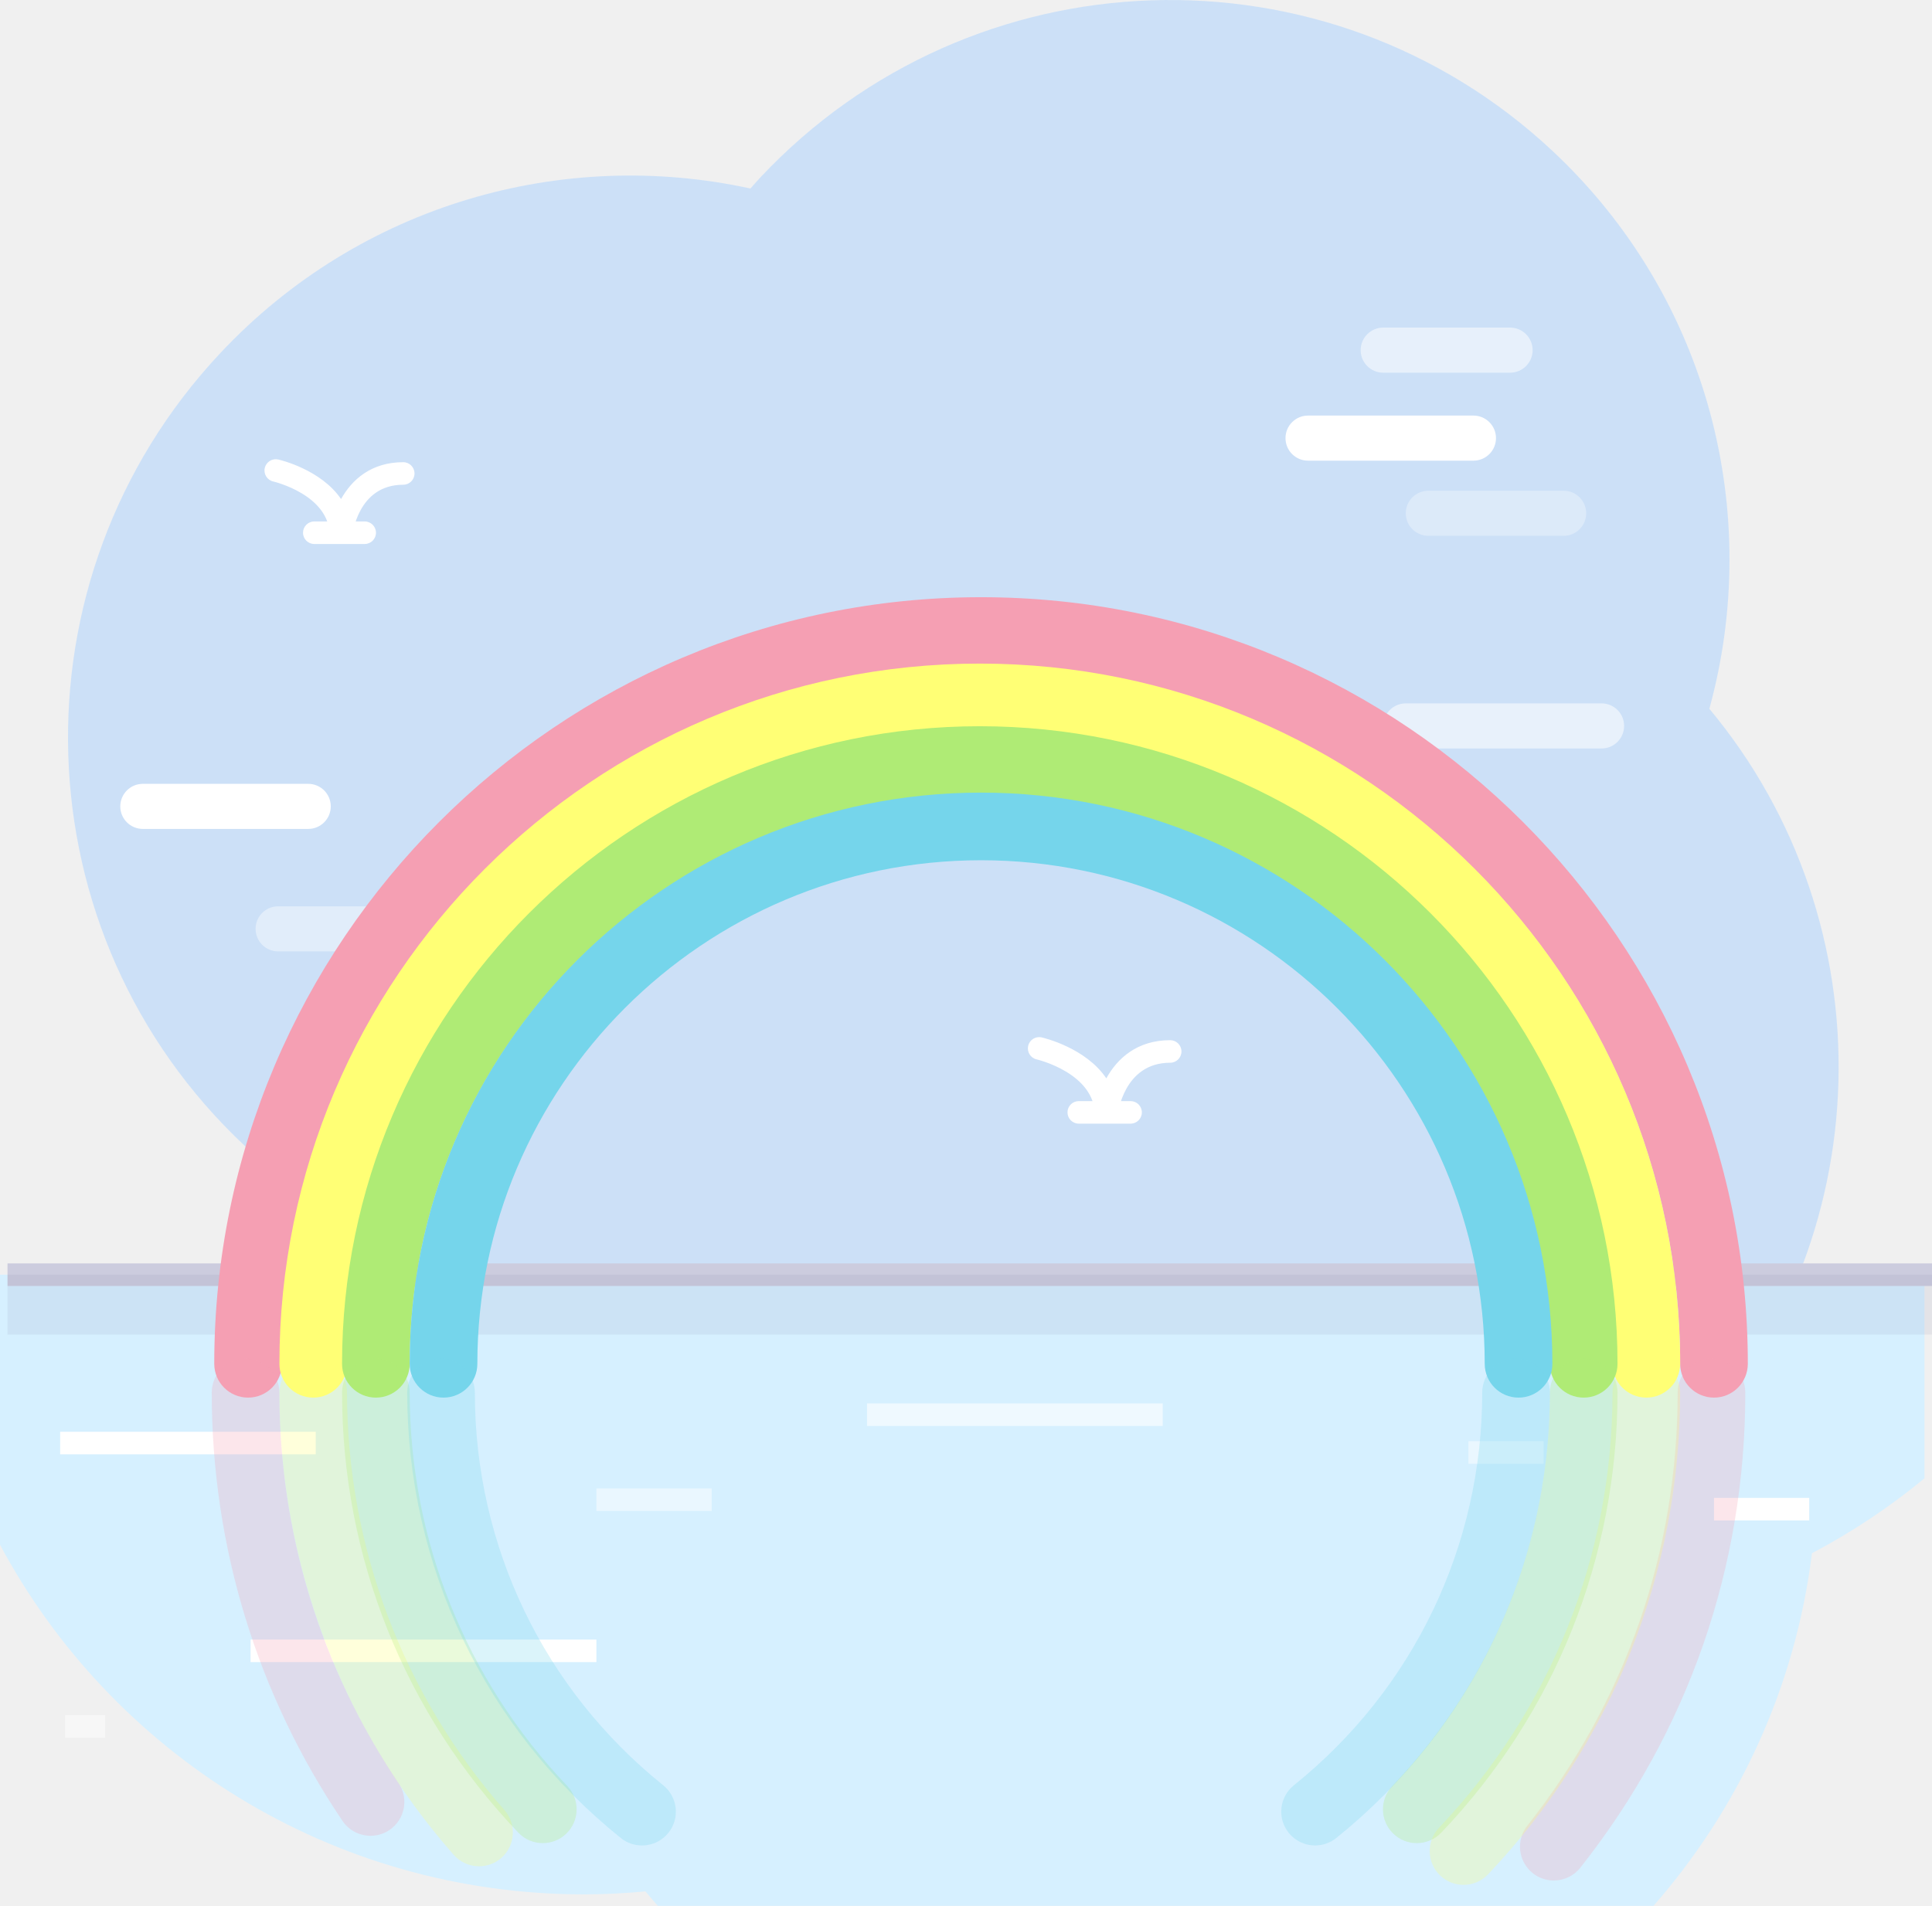
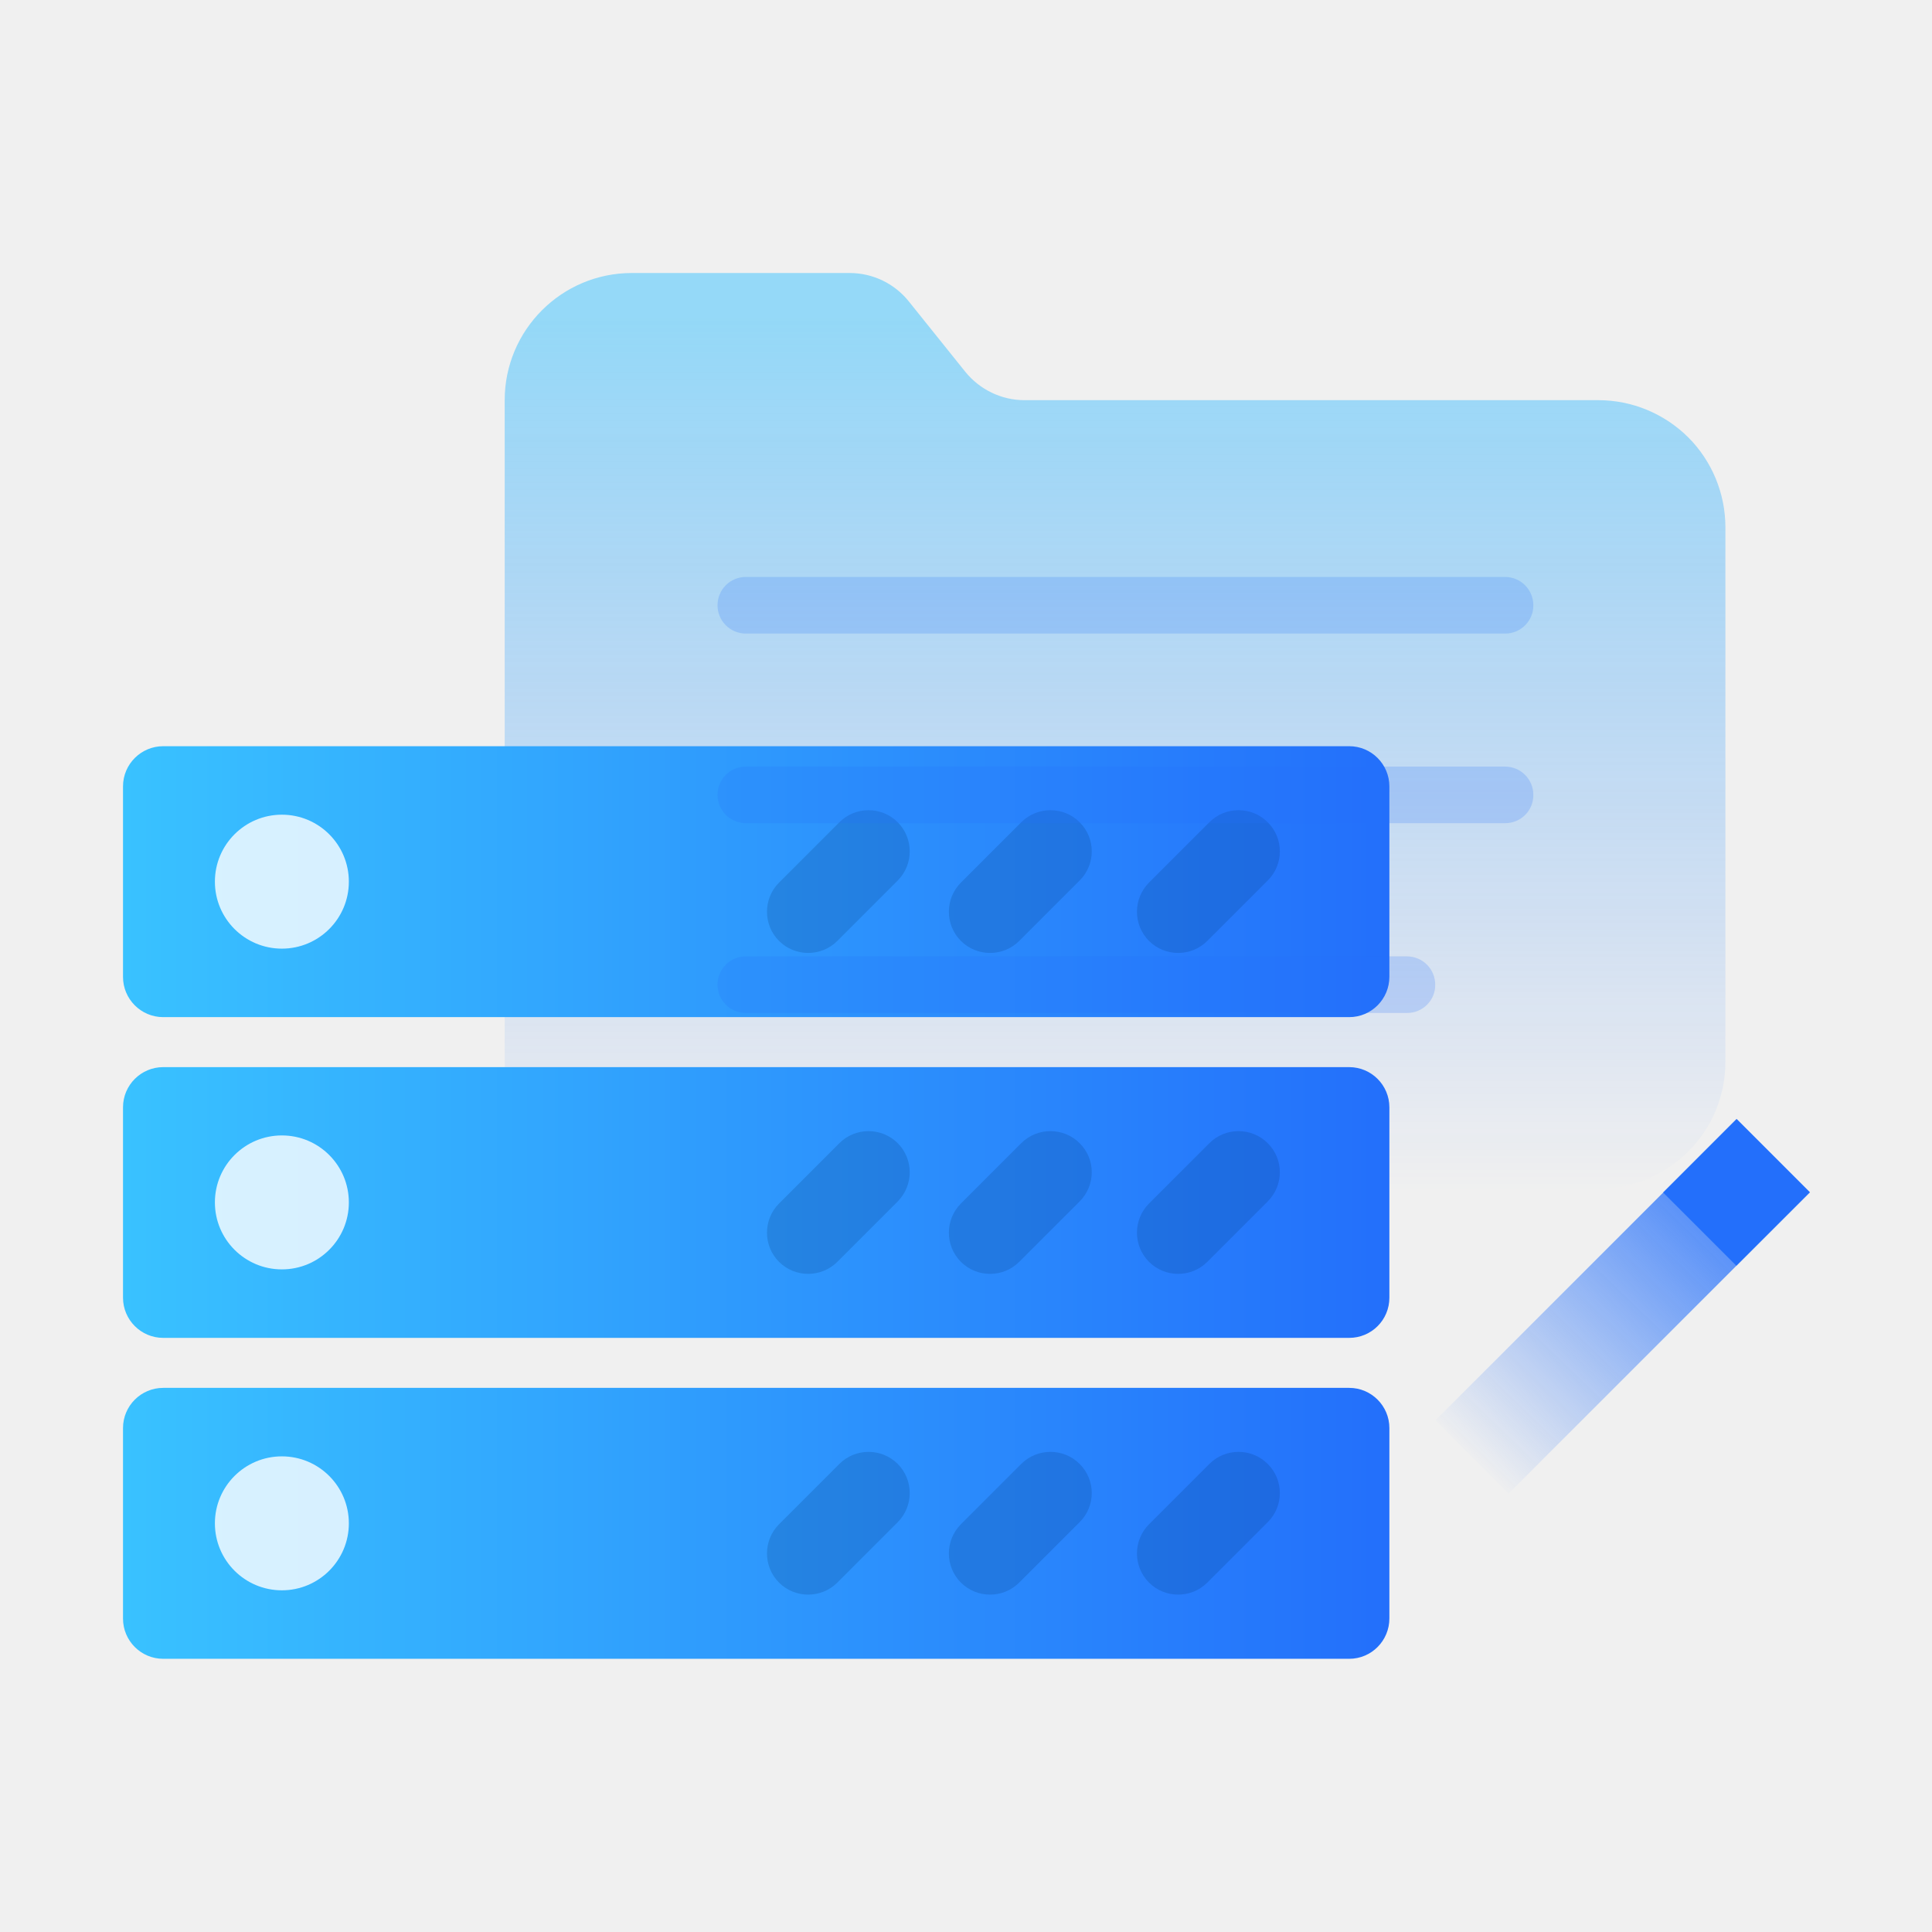
- <svg xmlns="http://www.w3.org/2000/svg" xml:space="preserve" style="enable-background:new 0 0 257 253.59;" viewBox="0 0 257 253.59" height="253.59px" width="257px" y="0px" x="0px" id="Layer_1" version="1.1">
-   <g style="display:none;" id="Layer_2">
-     <g style="display:inline;">
-       <path d="M138.58,34.061    c-15.923-5.748-33.558-7.401-51.385-3.936C34.578,40.351,0.212,91.295,10.439,143.912" style="fill:none;stroke:#F59FB3;stroke-width:10;stroke-linecap:round;stroke-linejoin:round;" />
-       <path d="M183.871,80.998    c-18.545-32.675-56.474-51.436-95.392-43.872C54.457,43.738,28.67,68.72,19.41,99.782" style="fill:none;stroke:#FFFF75;stroke-width:10;stroke-linecap:round;stroke-linejoin:round;" />
-       <path d="M162.523,65.591    c-18.646-17.629-45.229-26.313-72.333-21.044c-35.735,6.945-61.546,36.032-65.964,70.26" style="fill:none;stroke:#AFEB75;stroke-width:10;stroke-linecap:round;stroke-linejoin:round;" />
-       <path d="M176.344,100.672    c-12.027-34.47-47.85-55.784-84.741-48.615c-19.632,3.816-35.963,14.998-46.68,30.121" style="fill:none;stroke:#75D5EB;stroke-width:10;stroke-linecap:round;stroke-linejoin:round;" />
+ <svg xmlns="http://www.w3.org/2000/svg" version="1.1" id="图层_1" x="0px" y="0px" viewBox="0 0 1024 1024" style="enable-background:new 0 0 1024 1024;" xml:space="preserve">
+   <style type="text/css">
+ 	.st0{opacity:0.5;}
+ 	.st1{fill:url(#SVGID_1_);}
+ 	.st2{fill:url(#SVGID_2_);}
+ 	.st3{opacity:0.8;fill:#FFFFFF;}
+ 	.st4{opacity:0.2;fill:#003677;}
+ 	.st5{fill:url(#SVGID_3_);}
+ 	.st6{fill:url(#SVGID_4_);}
+ 	.st7{opacity:0.2;fill:#236FFB;}
+ 	.st8{fill:url(#SVGID_5_);}
+ 	.st9{fill:#236FFB;}
+ </style>
+   <g>
+     <g class="st0">
+       <linearGradient id="SVGID_1_" gradientUnits="userSpaceOnUse" x1="591.023" y1="167.619" x2="591.023" y2="632.082">
+         <stop offset="0" style="stop-color:#39C2FF" />
+         <stop offset="1" style="stop-color:#236FFB;stop-opacity:0" />
+       </linearGradient>
+       <path class="st1" d="M847.2,630H334.9c-37.2,0-67.4-30.2-67.4-67.4V212.1c0-37.2,30.2-67.4,67.4-67.4h115.4    c12.3,0,23.9,5.6,31.5,15.2l29.7,37c7.7,9.6,19.3,15.2,31.5,15.2h304.1c17.9,0,35,7.1,47.7,19.7c12.6,12.6,19.7,29.8,19.7,47.7    v283.1C914.6,599.9,884.4,630,847.2,630" />
+     </g>
+     <g>
+       <linearGradient id="SVGID_2_" gradientUnits="userSpaceOnUse" x1="65.168" y1="467.271" x2="736.433" y2="467.271">
+         <stop offset="0" style="stop-color:#39C2FF" />
+         <stop offset="1" style="stop-color:#236FFB" />
+       </linearGradient>
+       <path class="st2" d="M715.1,539.1H86.5c-11.8,0-21.3-9.6-21.3-21.3V416.8c0-11.8,9.6-21.3,21.3-21.3h628.6    c11.8,0,21.3,9.6,21.3,21.3v100.9C736.4,529.5,726.9,539.1,715.1,539.1z" />
+       <circle class="st3" cx="149.4" cy="467.3" r="35.5" />
+       <path class="st4" d="M475.8,466.7l-32,32c-8.5,8.5-22.4,8.5-30.9,0l0,0c-8.5-8.5-8.5-22.4,0-30.9l32-32c8.5-8.5,22.4-8.5,30.9,0    l0,0C484.3,444.3,484.3,458.2,475.8,466.7z" />
+       <path class="st4" d="M572.2,466.7l-32,32c-8.5,8.5-22.4,8.5-30.9,0l0,0c-8.5-8.5-8.5-22.4,0-30.9l32-32c8.5-8.5,22.4-8.5,30.9,0v0    C580.8,444.3,580.8,458.2,572.2,466.7z" />
+       <path class="st4" d="M671.9,466.7l-32,32c-8.5,8.5-22.4,8.5-30.9,0l0,0c-8.5-8.5-8.5-22.4,0-30.9l32-32c8.5-8.5,22.4-8.5,30.9,0v0    C680.5,444.3,680.5,458.2,671.9,466.7z" />
+       <linearGradient id="SVGID_3_" gradientUnits="userSpaceOnUse" x1="65.168" y1="637.323" x2="736.433" y2="637.323">
+         <stop offset="0" style="stop-color:#39C2FF" />
+         <stop offset="1" style="stop-color:#236FFB" />
+       </linearGradient>
+       <path class="st5" d="M715.1,709.1H86.5c-11.8,0-21.3-9.6-21.3-21.3V586.9c0-11.8,9.6-21.3,21.3-21.3h628.6    c11.8,0,21.3,9.6,21.3,21.3v100.9C736.4,699.6,726.9,709.1,715.1,709.1z" />
+       <circle class="st3" cx="149.4" cy="637.3" r="35.5" />
+       <path class="st4" d="M475.8,636.8l-32,32c-8.5,8.5-22.4,8.5-30.9,0h0c-8.5-8.5-8.5-22.4,0-30.9l32-32c8.5-8.5,22.4-8.5,30.9,0l0,0    C484.3,614.4,484.3,628.2,475.8,636.8z" />
+       <path class="st4" d="M572.2,636.8l-32,32c-8.5,8.5-22.4,8.5-30.9,0l0,0c-8.5-8.5-8.5-22.4,0-30.9l32-32c8.5-8.5,22.4-8.5,30.9,0    l0,0C580.8,614.4,580.8,628.2,572.2,636.8z" />
+       <path class="st4" d="M671.9,636.8l-32,32c-8.5,8.5-22.4,8.5-30.9,0l0,0c-8.5-8.5-8.5-22.4,0-30.9l32-32c8.5-8.5,22.4-8.5,30.9,0v0    C680.5,614.4,680.5,628.2,671.9,636.8z" />
+       <linearGradient id="SVGID_4_" gradientUnits="userSpaceOnUse" x1="65.168" y1="807.375" x2="736.433" y2="807.375">
+         <stop offset="0" style="stop-color:#39C2FF" />
+         <stop offset="1" style="stop-color:#236FFB" />
+       </linearGradient>
+       <path class="st6" d="M715.1,879.2H86.5c-11.8,0-21.3-9.6-21.3-21.3V756.9c0-11.8,9.6-21.3,21.3-21.3h628.6    c11.8,0,21.3,9.6,21.3,21.3v100.9C736.4,869.6,726.9,879.2,715.1,879.2z" />
+       <circle class="st3" cx="149.4" cy="807.4" r="35.5" />
+       <path class="st4" d="M475.8,806.8l-32,32c-8.5,8.5-22.4,8.5-30.9,0h0c-8.5-8.5-8.5-22.4,0-30.9l32-32c8.5-8.5,22.4-8.5,30.9,0h0    C484.3,784.4,484.3,798.3,475.8,806.8z" />
+       <path class="st4" d="M572.2,806.8l-32,32c-8.5,8.5-22.4,8.5-30.9,0l0,0c-8.5-8.5-8.5-22.4,0-30.9l32-32c8.5-8.5,22.4-8.5,30.9,0v0    C580.8,784.4,580.8,798.3,572.2,806.8z" />
+       <path class="st4" d="M671.9,806.8l-32,32c-8.5,8.5-22.4,8.5-30.9,0l0,0c-8.5-8.5-8.5-22.4,0-30.9l32-32c8.5-8.5,22.4-8.5,30.9,0    l0,0C680.5,784.4,680.5,798.3,671.9,806.8z" />
+     </g>
+     <path class="st7" d="M797.8,335.8H395.3c-8.3,0-15-6.7-15-15v0c0-8.3,6.7-15,15-15h402.4c8.3,0,15,6.7,15,15v0   C812.8,329,806.1,335.8,797.8,335.8z" />
+     <path class="st7" d="M797.8,436.3H395.3c-8.3,0-15-6.7-15-15v0c0-8.3,6.7-15,15-15h402.4c8.3,0,15,6.7,15,15v0   C812.8,429.6,806.1,436.3,797.8,436.3z" />
+     <path class="st7" d="M745.8,536.9H395.3c-8.3,0-15-6.7-15-15v0c0-8.3,6.7-15,15-15h350.4c8.3,0,15,6.7,15,15v0   C760.8,530.2,754.1,536.9,745.8,536.9z" />
+     <g>
+       <linearGradient id="SVGID_5_" gradientUnits="userSpaceOnUse" x1="1045.52" y1="628.669" x2="883.648" y2="797.845" gradientTransform="matrix(1.1591 0.129 0.129 1.1591 -346.6596 -262.3566)">
+         <stop offset="0" style="stop-color:#236FFB" />
+         <stop offset="1" style="stop-color:#236FFB;stop-opacity:0" />
+       </linearGradient>
+       <polygon class="st8" points="959.3,631.9 799.6,791.6 760.8,752.8 920.5,593.1   " />
+       <rect x="892.9" y="604.6" transform="matrix(0.7071 -0.7071 0.7071 0.7071 -177.3929 835.9062)" class="st9" width="54.9" height="54.9" />
    </g>
  </g>
-   <g id="Layer_5">
- </g>
-   <g id="Layer_3">
- </g>
-   <g id="Layer_6">
- </g>
-   <g style="opacity:0.63;" id="Layer_4_1_">
-     <path d="M206.559,20.118c-30.029-28.15-77.248-26.564-105.459,3.536c-0.438,0.467-0.85,0.951-1.275,1.428   c-24.84-5.429-51.854,1.983-70.538,21.916C1.064,77.1,2.535,124.321,32.565,152.471c0.391,0.365,0.794,0.704,1.192,1.063   c-6.078,25.231,1.164,52.891,21.417,71.876c30.029,28.146,77.245,26.562,105.463-3.538c1.604-1.711,3.1-3.485,4.514-5.304   c21.455,1.328,43.334-6.577,59.205-23.51c26.08-27.822,26.777-70.255,3.029-98.75C234.491,68.466,227.434,39.686,206.559,20.118z" style="fill:#B8D8FC;" />
-   </g>
-   <path d="M256,169.607H0v35.933c14.8,27.679,44.028,46.519,77.671,46.519c2.763,0,5.492-0.146,8.191-0.393  c0.538,0.648,1.086,1.29,1.642,1.924h132.447c11.287-12.876,18.873-29.064,21.078-46.921c5.34-2.812,10.352-6.159,14.971-9.963  V169.607z" style="fill:#D6F0FF;" />
-   <rect height="3" width="256" style="fill:#CCCCDE;" y="168.107" x="1" />
-   <rect height="3" width="34" style="fill:#FFFFFF;" y="190.507" x="8" />
-   <rect height="3" width="46" style="fill:#FFFFFF;" y="218.156" x="33.333" />
-   <g style="opacity:0.61;enable-background:new    ;">
-     <rect height="3" width="39.334" style="fill:#FFFFFF;" y="186.736" x="115.333" />
-   </g>
-   <rect height="3" width="12.667" style="fill:#FFFFFF;" y="199.305" x="228" />
-   <g style="opacity:0.48;enable-background:new    ;">
-     <rect height="3" width="10" style="fill:#FFFFFF;" y="191.764" x="195.334" />
-   </g>
-   <g style="opacity:0.48;enable-background:new    ;">
-     <rect height="3" width="15.334" style="fill:#FFFFFF;" y="198.048" x="79.333" />
-   </g>
-   <g style="opacity:0.48;enable-background:new    ;">
-     <rect height="3" width="5.333" style="fill:#FFFFFF;" y="228.21" x="8.667" />
-   </g>
-   <g style="opacity:0.1;enable-background:new    ;">
-     <rect height="7.974" width="256" style="fill:#6E6E96;" y="169.607" x="1" />
-   </g>
-   <g style="opacity:0.41;enable-background:new    ;">
-     <path d="M67,126.59H37c-1.657,0-3-1.343-3-3s1.343-3,3-3h30c1.657,0,3,1.343,3,3S68.657,126.59,67,126.59z" style="fill:#FFFFFF;" />
-   </g>
-   <g style="opacity:0.55;enable-background:new    ;">
-     <path d="M213.044,99.59H187c-1.657,0-3-1.343-3-3s1.343-3,3-3h26.044c1.657,0,3,1.343,3,3   S214.701,99.59,213.044,99.59z" style="fill:#FFFFFF;" />
-   </g>
-   <g style="opacity:0.53;enable-background:new    ;">
-     <path d="M200.875,49.59H184c-1.657,0-3-1.343-3-3s1.343-3,3-3h16.875c1.657,0,3,1.343,3,3   S202.532,49.59,200.875,49.59z" style="fill:#FFFFFF;" />
-   </g>
-   <g>
-     <path d="M46.85,71.42l-2.993-0.142c0-5.442-7.432-7.195-7.507-7.212c-0.808-0.184-1.314-0.988-1.13-1.795   c0.184-0.808,0.99-1.312,1.795-1.13c0.301,0.069,5.677,1.341,8.354,5.261c1.437-2.576,4.012-4.904,8.27-4.904   c0.829,0,1.5,0.671,1.5,1.5s-0.671,1.5-1.5,1.5C47.58,64.497,46.877,71.137,46.85,71.42z" style="fill:#FFFFFF;" />
-     <path d="M48.512,72.383h-6.703c-0.829,0-1.5-0.671-1.5-1.5s0.671-1.5,1.5-1.5h6.703   c0.829,0,1.5,0.671,1.5,1.5S49.341,72.383,48.512,72.383z" style="fill:#FFFFFF;" />
-   </g>
-   <g>
-     <path d="M148.642,148.562l-2.993-0.146c0-5.628-7.673-7.438-7.75-7.455   c-0.809-0.184-1.314-0.987-1.131-1.795s0.986-1.318,1.795-1.131c0.311,0.07,5.873,1.388,8.602,5.448   c1.465-2.66,4.107-5.079,8.497-5.079c0.828,0,1.5,0.672,1.5,1.5s-0.672,1.5-1.5,1.5   C149.44,141.404,148.671,148.271,148.642,148.562z" style="fill:#FFFFFF;" />
-     <path d="M150.393,149.51h-6.892c-0.828,0-1.5-0.672-1.5-1.5s0.672-1.5,1.5-1.5h6.892   c0.828,0,1.5,0.672,1.5,1.5S151.221,149.51,150.393,149.51z" style="fill:#FFFFFF;" />
-   </g>
-   <g id="Layer_9">
- </g>
-   <g>
-     <path d="M228,185.963c-2.485,0-4.5-2.015-4.5-4.5c0-51.28-41.72-93-93-93s-93,41.72-93,93   c0,2.485-2.015,4.5-4.5,4.5s-4.5-2.015-4.5-4.5c0-56.243,45.757-102,102-102s102,45.757,102,102   C232.5,183.948,230.485,185.963,228,185.963z" style="fill:#F59FB3;" />
-     <path d="M219,185.963c-2.485,0-4.5-2.015-4.5-4.5c0-46.41-37.757-84.167-84.166-84.167   c-46.41,0-84.167,37.757-84.167,84.167c0,2.485-2.015,4.5-4.5,4.5s-4.5-2.015-4.5-4.5c0-51.372,41.794-93.167,93.167-93.167   c51.372,0,93.166,41.795,93.166,93.167C223.5,183.948,221.485,185.963,219,185.963z" style="fill:#FFFF75;" />
-     <path d="M210.666,185.963c-2.485,0-4.5-2.015-4.5-4.5c0-41.814-34.019-75.833-75.833-75.833   S54.5,139.648,54.5,181.463c0,2.485-2.015,4.5-4.5,4.5s-4.5-2.015-4.5-4.5c0-46.777,38.056-84.833,84.833-84.833   c46.777,0,84.833,38.056,84.833,84.833C215.166,183.948,213.151,185.963,210.666,185.963z" style="fill:#AFEB75;" />
-     <path d="M202.001,185.963c-2.485,0-4.5-2.015-4.5-4.5c0-36.944-30.057-67.001-67.002-67.001   c-36.944,0-67,30.057-67,67.001c0,2.485-2.015,4.5-4.5,4.5s-4.5-2.015-4.5-4.5c0-41.907,34.093-76.001,76-76.001   c41.907,0,76.002,34.094,76.002,76.001C206.501,183.948,204.486,185.963,202.001,185.963z" style="fill:#75D5EB;" />
-   </g>
-   <g>
-     <path d="M49.292,244.266c-1.445,0-2.865-0.694-3.734-1.982   c-11.378-16.861-17.392-36.566-17.392-56.986c0-2.485,2.015-4.5,4.5-4.5s4.5,2.015,4.5,4.5c0,18.619,5.481,36.583,15.852,51.951   c1.39,2.061,0.847,4.857-1.213,6.248C51.033,244.017,50.158,244.266,49.292,244.266z" style="opacity:0.26;fill:#F59FB3;enable-background:new    ;" />
-     <path d="M206.688,250.217c-0.978,0-1.962-0.316-2.788-0.97   c-1.949-1.542-2.28-4.372-0.739-6.321c13.088-16.551,20.005-36.479,20.005-57.629c0-2.485,2.015-4.5,4.5-4.5s4.5,2.015,4.5,4.5   c0,23.196-7.588,45.055-21.944,63.211C209.333,249.631,208.017,250.217,206.688,250.217z" style="opacity:0.26;fill:#F59FB3;enable-background:new    ;" />
-     <path d="M63.728,248.323c-1.249,0-2.492-0.517-3.381-1.528   c-14.948-16.998-23.181-38.839-23.181-61.498c0-2.485,2.015-4.5,4.5-4.5s4.5,2.015,4.5,4.5c0,20.47,7.437,40.2,20.939,55.555   c1.641,1.866,1.458,4.71-0.408,6.351C65.843,247.954,64.783,248.323,63.728,248.323z" style="opacity:0.26;fill:#FFFF75;enable-background:new    ;" />
-     <path d="M194.681,250.797c-1.111,0-2.225-0.409-3.096-1.234   c-1.803-1.71-1.879-4.559-0.169-6.362c14.886-15.697,23.084-36.262,23.084-57.903c0-2.485,2.015-4.5,4.5-4.5s4.5,2.015,4.5,4.5   c0,23.956-9.075,46.72-25.553,64.097C197.062,250.326,195.873,250.797,194.681,250.797z" style="opacity:0.26;fill:#FFFF75;enable-background:new    ;" />
-     <path d="M72.205,245.244c-1.187,0-2.372-0.467-3.256-1.394   C53.828,228.004,45.5,207.209,45.5,185.297c0-2.485,2.015-4.5,4.5-4.5s4.5,2.015,4.5,4.5c0,19.587,7.444,38.176,20.96,52.341   c1.715,1.798,1.649,4.646-0.149,6.362C74.439,244.831,73.321,245.244,72.205,245.244z" style="opacity:0.26;fill:#AFEB75;enable-background:new    ;" />
-     <path d="M188.461,245.244c-1.116,0-2.234-0.413-3.105-1.244   c-1.798-1.716-1.865-4.564-0.149-6.362c13.517-14.166,20.96-32.754,20.96-52.341c0-2.485,2.015-4.5,4.5-4.5s4.5,2.015,4.5,4.5   c0,21.911-8.327,42.706-23.448,58.554C190.834,244.777,189.648,245.244,188.461,245.244z" style="opacity:0.26;fill:#AFEB75;enable-background:new    ;" />
-     <path d="M85.401,245.555c-0.989,0-1.985-0.324-2.816-0.992   c-18.061-14.518-28.418-36.119-28.418-59.266c0-2.485,2.015-4.5,4.5-4.5s4.5,2.015,4.5,4.5c0,20.405,9.133,39.45,25.057,52.25   c1.937,1.558,2.245,4.39,0.688,6.327C88.022,244.979,86.717,245.555,85.401,245.555z" style="opacity:0.26;fill:#75D5EB;enable-background:new    ;" />
-     <path d="M174.938,245.552c-1.316,0-2.621-0.574-3.51-1.68   c-1.558-1.938-1.25-4.77,0.687-6.327c15.922-12.802,25.053-31.846,25.053-52.248c0-2.485,2.015-4.5,4.5-4.5s4.5,2.015,4.5,4.5   c0,23.143-10.356,44.743-28.412,59.262C176.924,245.227,175.928,245.552,174.938,245.552z" style="opacity:0.26;fill:#75D5EB;enable-background:new    ;" />
-   </g>
-   <path d="M196,61.295h-22c-1.657,0-3-1.343-3-3s1.343-3,3-3h22c1.657,0,3,1.343,3,3S197.657,61.295,196,61.295  z" style="fill:#FFFFFF;" />
-   <g style="opacity:0.31;enable-background:new    ;">
-     <path d="M208,71.295h-18c-1.657,0-3-1.343-3-3s1.343-3,3-3h18c1.657,0,3,1.343,3,3   S209.657,71.295,208,71.295z" style="fill:#FFFFFF;" />
-   </g>
-   <path d="M41,110.295H19c-1.657,0-3-1.343-3-3s1.343-3,3-3h22c1.657,0,3,1.343,3,3S42.657,110.295,41,110.295z" style="fill:#FFFFFF;" />
</svg>
